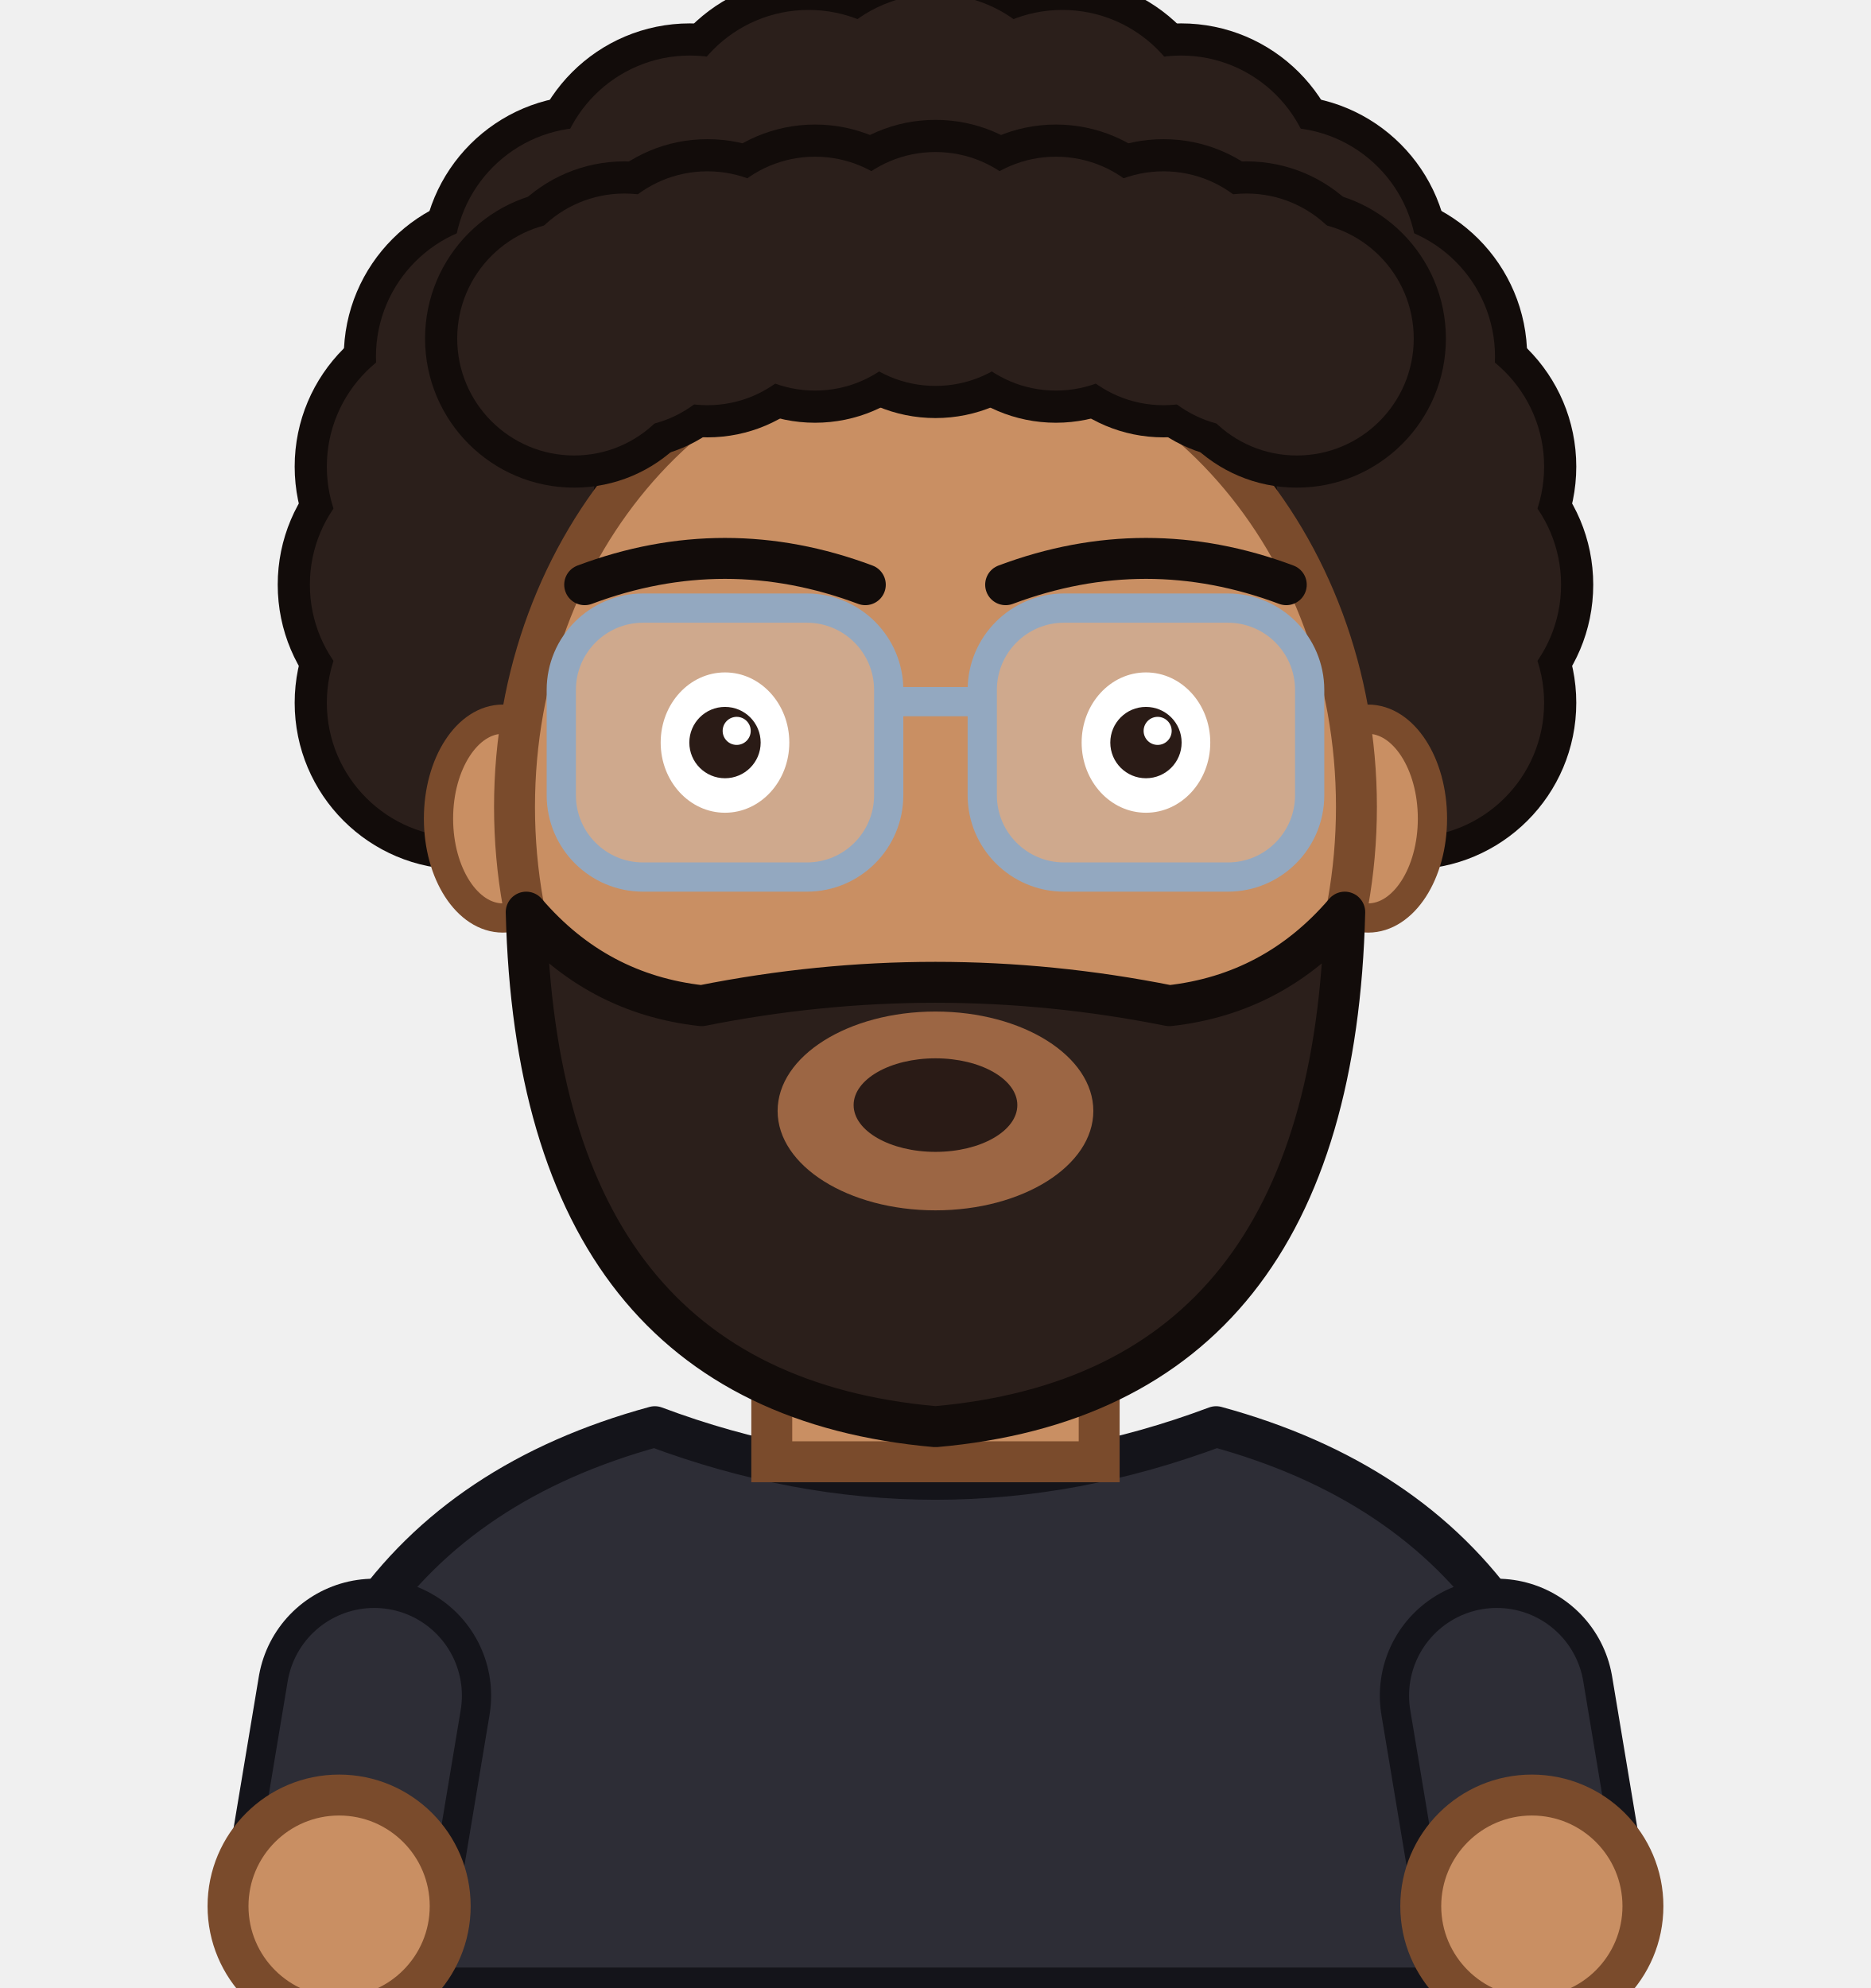
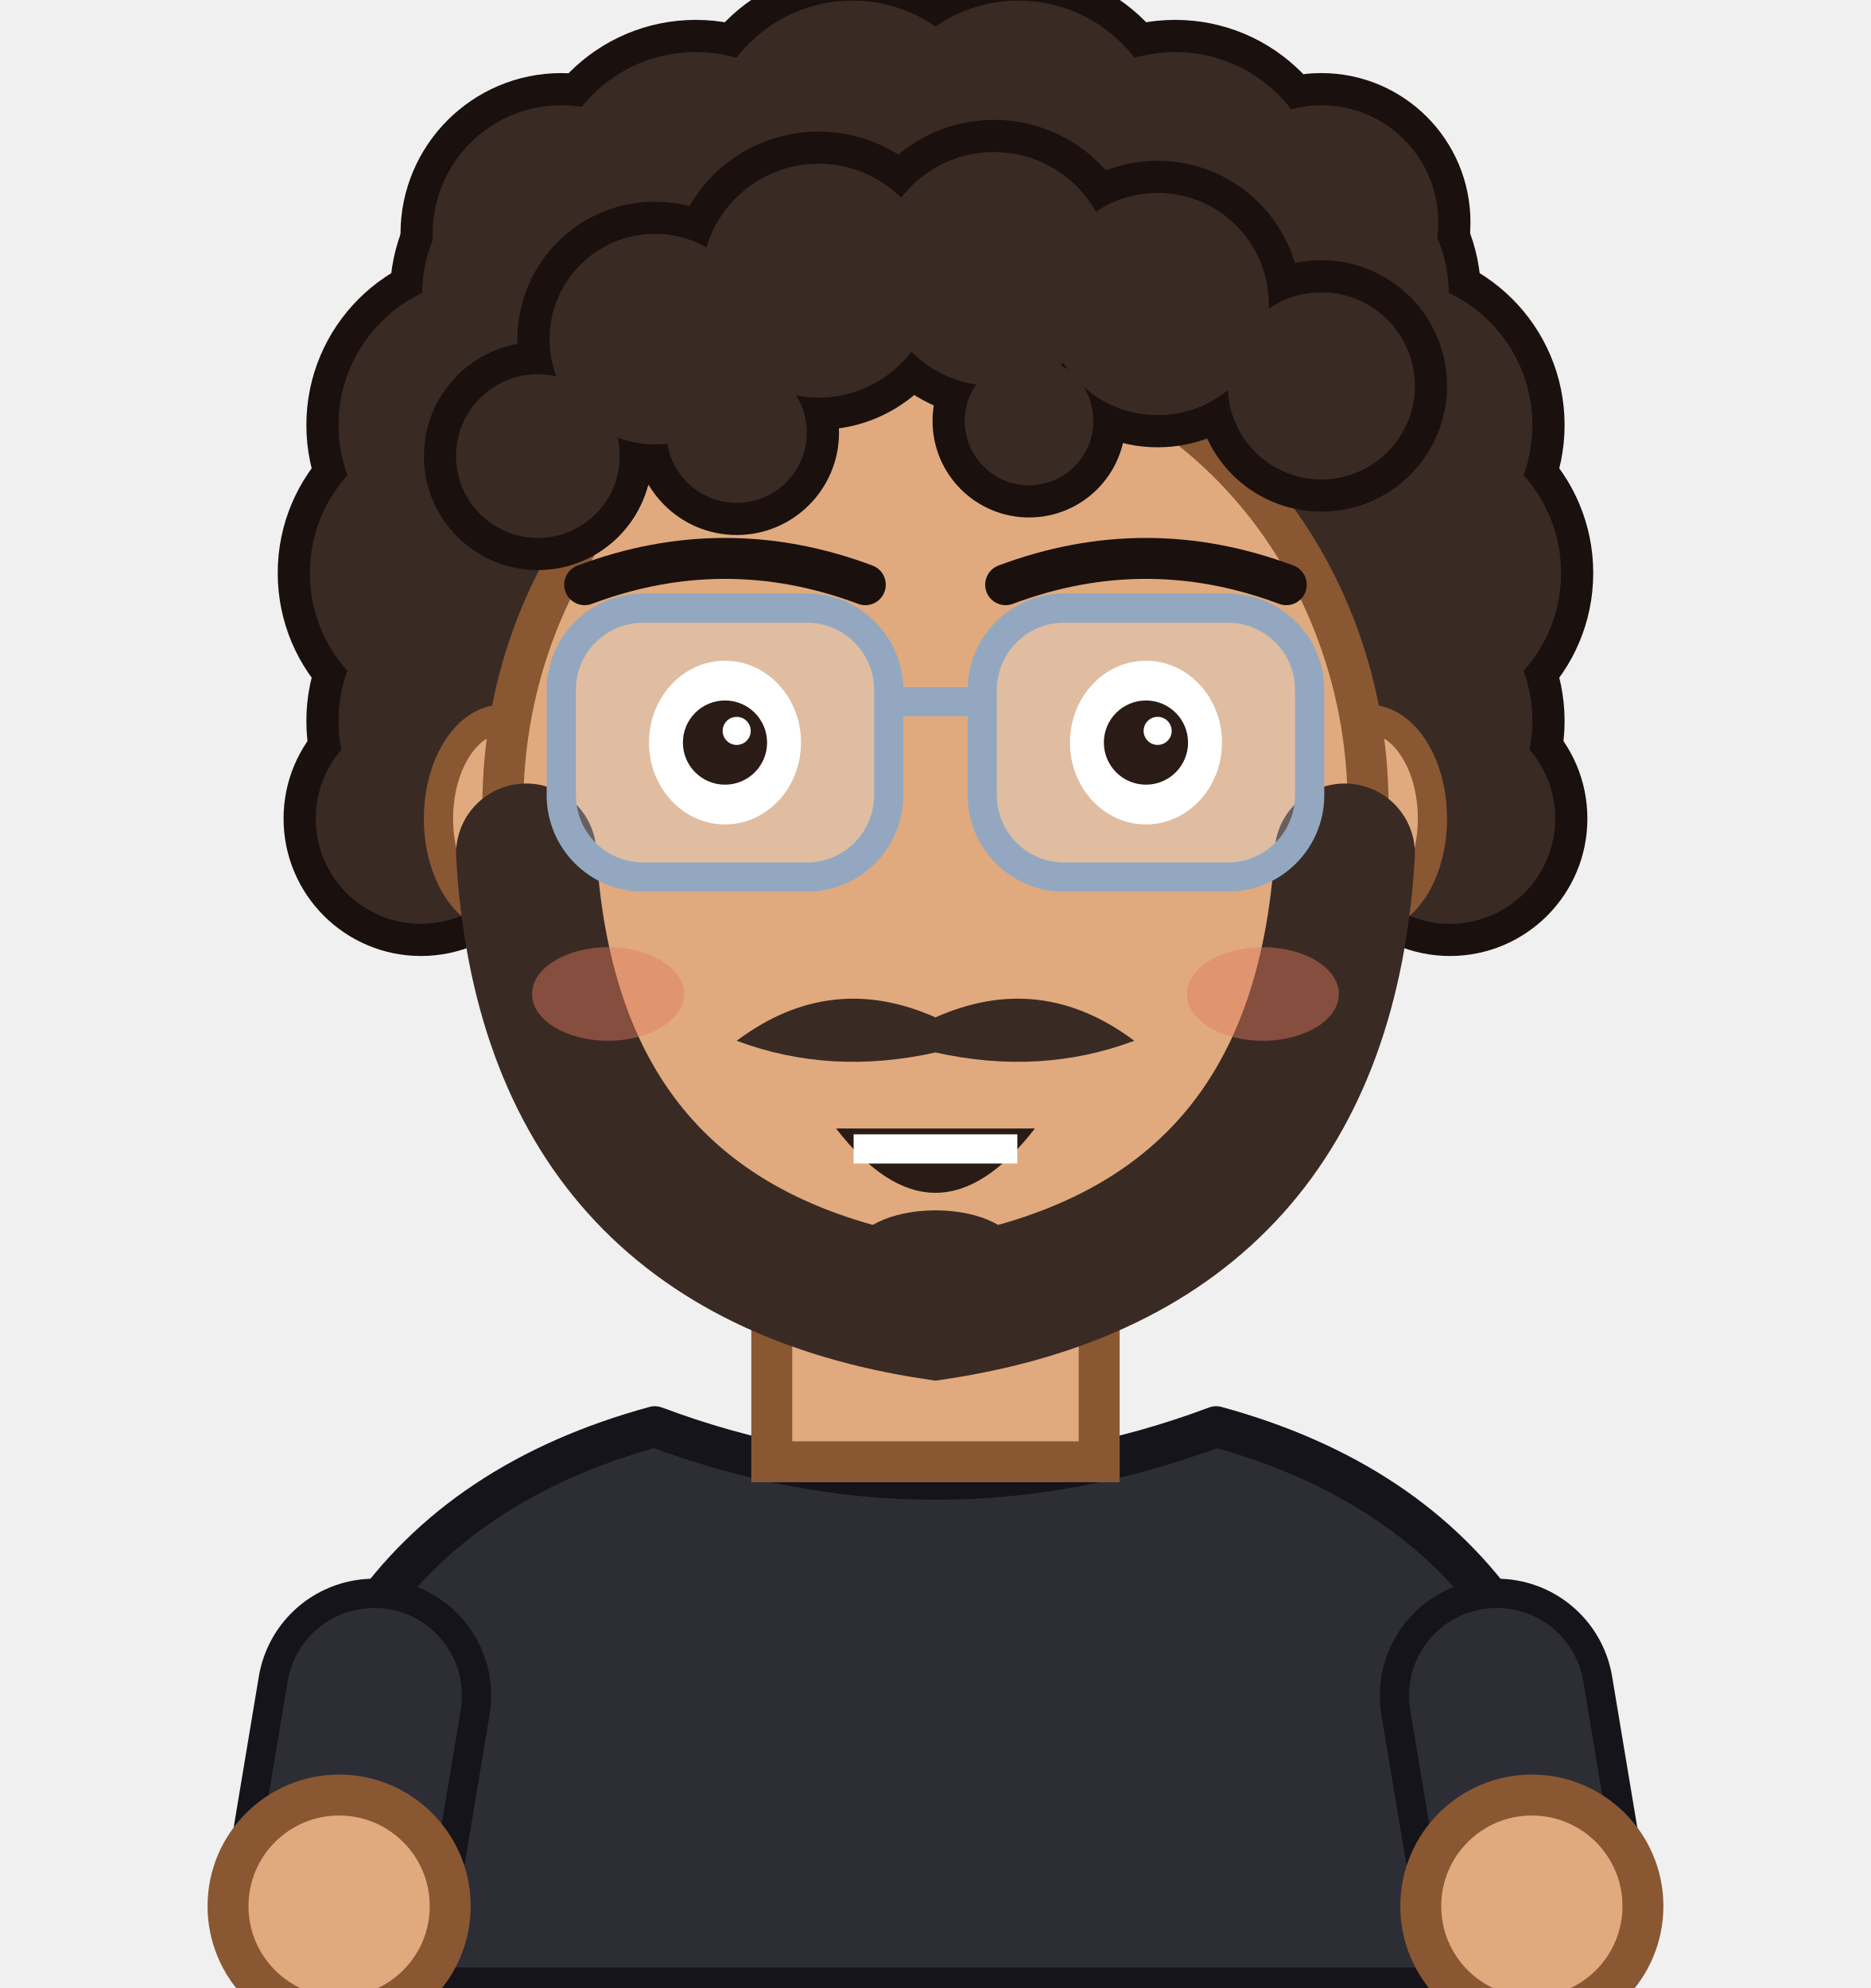
<svg xmlns="http://www.w3.org/2000/svg" viewBox="0 0 320 340" width="320" height="340">
  <g transform="rotate(0 160 250)">
-     <circle cx="78.9" cy="120.2" r="25" fill="#2B1F1B" stroke="#120C0A" stroke-width="7" />
-     <circle cx="76.0" cy="100.0" r="25" fill="#2B1F1B" stroke="#120C0A" stroke-width="7" />
-     <circle cx="78.9" cy="79.8" r="25" fill="#2B1F1B" stroke="#120C0A" stroke-width="7" />
-     <circle cx="87.3" cy="61.0" r="25" fill="#2B1F1B" stroke="#120C0A" stroke-width="7" />
-     <circle cx="100.6" cy="44.8" r="25" fill="#2B1F1B" stroke="#120C0A" stroke-width="7" />
-     <circle cx="118.0" cy="32.5" r="25" fill="#2B1F1B" stroke="#120C0A" stroke-width="7" />
-     <circle cx="138.3" cy="24.7" r="25" fill="#2B1F1B" stroke="#120C0A" stroke-width="7" />
-     <circle cx="160.0" cy="22.0" r="25" fill="#2B1F1B" stroke="#120C0A" stroke-width="7" />
-     <circle cx="181.7" cy="24.7" r="25" fill="#2B1F1B" stroke="#120C0A" stroke-width="7" />
-     <circle cx="202.0" cy="32.5" r="25" fill="#2B1F1B" stroke="#120C0A" stroke-width="7" />
-     <circle cx="219.4" cy="44.8" r="25" fill="#2B1F1B" stroke="#120C0A" stroke-width="7" />
-     <circle cx="232.7" cy="61.0" r="25" fill="#2B1F1B" stroke="#120C0A" stroke-width="7" />
-     <circle cx="241.1" cy="79.8" r="25" fill="#2B1F1B" stroke="#120C0A" stroke-width="7" />
-     <circle cx="244.0" cy="100.0" r="25" fill="#2B1F1B" stroke="#120C0A" stroke-width="7" />
-     <circle cx="241.1" cy="120.2" r="25" fill="#2B1F1B" stroke="#120C0A" stroke-width="7" />
-     <circle cx="78.9" cy="120.2" r="23" fill="#2B1F1B" />
-     <circle cx="76.0" cy="100.0" r="23" fill="#2B1F1B" />
-     <circle cx="78.9" cy="79.8" r="23" fill="#2B1F1B" />
-     <circle cx="87.3" cy="61.0" r="23" fill="#2B1F1B" />
-     <circle cx="100.6" cy="44.8" r="23" fill="#2B1F1B" />
-     <circle cx="118.0" cy="32.5" r="23" fill="#2B1F1B" />
-     <circle cx="138.3" cy="24.7" r="23" fill="#2B1F1B" />
-     <circle cx="160.0" cy="22.0" r="23" fill="#2B1F1B" />
-     <circle cx="181.7" cy="24.7" r="23" fill="#2B1F1B" />
-     <circle cx="202.0" cy="32.5" r="23" fill="#2B1F1B" />
-     <circle cx="219.4" cy="44.8" r="23" fill="#2B1F1B" />
-     <circle cx="232.7" cy="61.0" r="23" fill="#2B1F1B" />
-     <circle cx="241.1" cy="79.8" r="23" fill="#2B1F1B" />
-     <circle cx="244.0" cy="100.0" r="23" fill="#2B1F1B" />
-     <circle cx="241.1" cy="120.2" r="23" fill="#2B1F1B" />
+     <circle cx="82.9" cy="123.3" r="27" fill="#3A2A24" stroke="#1A100D" stroke-width="7" />
+     <circle cx="78.0" cy="98.0" r="27" fill="#3A2A24" stroke="#1A100D" stroke-width="7" />
+     <circle cx="82.9" cy="72.7" r="27" fill="#3A2A24" stroke="#1A100D" stroke-width="7" />
+     <circle cx="97.2" cy="50.4" r="27" fill="#3A2A24" stroke="#1A100D" stroke-width="7" />
+     <circle cx="119.0" cy="33.9" r="27" fill="#3A2A24" stroke="#1A100D" stroke-width="7" />
+     <circle cx="145.8" cy="25.1" r="27" fill="#3A2A24" stroke="#1A100D" stroke-width="7" />
+     <circle cx="174.2" cy="25.1" r="27" fill="#3A2A24" stroke="#1A100D" stroke-width="7" />
+     <circle cx="201.0" cy="33.9" r="27" fill="#3A2A24" stroke="#1A100D" stroke-width="7" />
+     <circle cx="222.8" cy="50.4" r="27" fill="#3A2A24" stroke="#1A100D" stroke-width="7" />
+     <circle cx="237.1" cy="72.7" r="27" fill="#3A2A24" stroke="#1A100D" stroke-width="7" />
+     <circle cx="242.0" cy="98.0" r="27" fill="#3A2A24" stroke="#1A100D" stroke-width="7" />
+     <circle cx="237.1" cy="123.3" r="27" fill="#3A2A24" stroke="#1A100D" stroke-width="7" />
+     <circle cx="72.0" cy="140.0" r="20" fill="#3A2A24" stroke="#1A100D" stroke-width="7" />
+     <circle cx="248.0" cy="140.0" r="20" fill="#3A2A24" stroke="#1A100D" stroke-width="7" />
+     <circle cx="96.0" cy="40.0" r="24" fill="#3A2A24" stroke="#1A100D" stroke-width="7" />
+     <circle cx="226.0" cy="38.0" r="22" fill="#3A2A24" stroke="#1A100D" stroke-width="7" />
+     <circle cx="82.9" cy="123.3" r="25" fill="#3A2A24" />
+     <circle cx="78.0" cy="98.0" r="25" fill="#3A2A24" />
+     <circle cx="82.9" cy="72.7" r="25" fill="#3A2A24" />
+     <circle cx="97.2" cy="50.4" r="25" fill="#3A2A24" />
+     <circle cx="119.0" cy="33.9" r="25" fill="#3A2A24" />
+     <circle cx="145.8" cy="25.1" r="25" fill="#3A2A24" />
+     <circle cx="174.2" cy="25.1" r="25" fill="#3A2A24" />
+     <circle cx="201.0" cy="33.9" r="25" fill="#3A2A24" />
+     <circle cx="222.8" cy="50.4" r="25" fill="#3A2A24" />
+     <circle cx="237.1" cy="72.7" r="25" fill="#3A2A24" />
+     <circle cx="242.0" cy="98.0" r="25" fill="#3A2A24" />
+     <circle cx="237.1" cy="123.3" r="25" fill="#3A2A24" />
+     <circle cx="72.0" cy="140.0" r="18" fill="#3A2A24" />
+     <circle cx="248.0" cy="140.0" r="18" fill="#3A2A24" />
+     <circle cx="96.0" cy="40.0" r="22" fill="#3A2A24" />
+     <circle cx="226.0" cy="38.0" r="20" fill="#3A2A24" />
    <path d="M46 340 Q46 262 112 244 Q160 262 208 244 Q274 262 274 340 Z" fill="#2D2D36" stroke="#14141A" stroke-width="7" stroke-linejoin="round" />
-     <rect x="132" y="210" width="56" height="40" fill="#C98F63" stroke="#7A4B2C" stroke-width="7" />
-     <ellipse cx="86" cy="140" rx="11" ry="17" fill="#C98F63" stroke="#7A4B2C" stroke-width="5" />
-     <ellipse cx="234" cy="140" rx="11" ry="17" fill="#C98F63" stroke="#7A4B2C" stroke-width="5" />
-     <ellipse cx="160" cy="138" rx="72" ry="82" fill="#C98F63" stroke="#7A4B2C" stroke-width="7" />
-     <path d="M90 156 Q92 238 160 244 Q228 238 230 156 Q218 170 200 172 Q160 164 120 172 Q102 170 90 156 Z" fill="#2B1F1B" stroke="#120C0A" stroke-width="7" stroke-linejoin="round" />
-     <ellipse cx="160" cy="190" rx="27" ry="17" fill="#9C6644" />
+     <rect x="132" y="210" width="56" height="40" fill="#E0AA7E" stroke="#8A5733" stroke-width="7" />
+     <ellipse cx="86" cy="140" rx="11" ry="17" fill="#E0AA7E" stroke="#8A5733" stroke-width="5" />
+     <ellipse cx="234" cy="140" rx="11" ry="17" fill="#E0AA7E" stroke="#8A5733" stroke-width="5" />
+     <ellipse cx="160" cy="138" rx="74" ry="80" fill="#E0AA7E" stroke="#8A5733" stroke-width="7" />
+     <path d="M90 146 Q94 214 160 224 Q226 214 230 146" fill="none" stroke="#3A2A24" stroke-width="24" stroke-linecap="round" />
+     <path d="M126 178 Q142 166 160 174 Q178 166 194 178 Q178 184 160 180 Q142 184 126 178 Z" fill="#3A2A24" />
+     <ellipse cx="160" cy="214" rx="14" ry="7" fill="#3A2A24" />
+     <ellipse cx="104" cy="170" rx="13" ry="8" fill="#E0795F" opacity=".45" />
+     <ellipse cx="216" cy="170" rx="13" ry="8" fill="#E0795F" opacity=".45" />
    <rect x="96" y="104" width="56" height="46" rx="14" fill="#DDEBFA" fill-opacity=".28" stroke="#93A8C0" stroke-width="5" />
    <rect x="168" y="104" width="56" height="46" rx="14" fill="#DDEBFA" fill-opacity=".28" stroke="#93A8C0" stroke-width="5" />
    <path d="M152 120 H168" stroke="#93A8C0" stroke-width="5" />
-     <ellipse cx="124" cy="127" rx="11" ry="12" fill="#fff" />
-     <circle cx="124" cy="127" r="6.1" fill="#2A1B16" />
+     <ellipse cx="124" cy="127" rx="13" ry="14" fill="#fff" />
+     <circle cx="124" cy="127" r="7.2" fill="#2A1B16" />
    <circle cx="126" cy="125" r="2.4" fill="#fff" />
-     <ellipse cx="196" cy="127" rx="11" ry="12" fill="#fff" />
-     <circle cx="196" cy="127" r="6.1" fill="#2A1B16" />
+     <ellipse cx="196" cy="127" rx="13" ry="14" fill="#fff" />
+     <circle cx="196" cy="127" r="7.2" fill="#2A1B16" />
    <circle cx="198" cy="125" r="2.4" fill="#fff" />
-     <path d="M100 100 Q124 91 148 100" fill="none" stroke="#120C0A" stroke-width="7" stroke-linecap="round" />
-     <path d="M172 100 Q196 91 220 100" fill="none" stroke="#120C0A" stroke-width="7" stroke-linecap="round" />
-     <ellipse cx="160" cy="189" rx="14" ry="8" fill="#2A1B16" />
-     <circle cx="98.2" cy="57.9" r="22" fill="#2B1F1B" stroke="#120C0A" stroke-width="7" />
-     <circle cx="106.8" cy="53.1" r="22" fill="#2B1F1B" stroke="#120C0A" stroke-width="7" />
-     <circle cx="121.0" cy="49.3" r="22" fill="#2B1F1B" stroke="#120C0A" stroke-width="7" />
-     <circle cx="139.4" cy="46.8" r="22" fill="#2B1F1B" stroke="#120C0A" stroke-width="7" />
-     <circle cx="160.0" cy="46.0" r="22" fill="#2B1F1B" stroke="#120C0A" stroke-width="7" />
-     <circle cx="180.6" cy="46.8" r="22" fill="#2B1F1B" stroke="#120C0A" stroke-width="7" />
-     <circle cx="199.0" cy="49.3" r="22" fill="#2B1F1B" stroke="#120C0A" stroke-width="7" />
-     <circle cx="213.2" cy="53.1" r="22" fill="#2B1F1B" stroke="#120C0A" stroke-width="7" />
-     <circle cx="221.8" cy="57.9" r="22" fill="#2B1F1B" stroke="#120C0A" stroke-width="7" />
-     <circle cx="98.2" cy="57.9" r="20" fill="#2B1F1B" />
-     <circle cx="106.8" cy="53.1" r="20" fill="#2B1F1B" />
-     <circle cx="121.0" cy="49.3" r="20" fill="#2B1F1B" />
-     <circle cx="139.4" cy="46.8" r="20" fill="#2B1F1B" />
-     <circle cx="160.0" cy="46.0" r="20" fill="#2B1F1B" />
-     <circle cx="180.6" cy="46.8" r="20" fill="#2B1F1B" />
-     <circle cx="199.0" cy="49.3" r="20" fill="#2B1F1B" />
-     <circle cx="213.2" cy="53.1" r="20" fill="#2B1F1B" />
-     <circle cx="221.8" cy="57.9" r="20" fill="#2B1F1B" />
+     <path d="M100 100 Q124 91 148 100" fill="none" stroke="#1A100D" stroke-width="7" stroke-linecap="round" />
+     <path d="M172 100 Q196 91 220 100" fill="none" stroke="#1A100D" stroke-width="7" stroke-linecap="round" />
+     <path d="M143 193 Q160 215 177 193 Z" fill="#2A1B16" />
+     <path d="M146 194 H174 V199 H146 Z" fill="#fff" />
+     <circle cx="112.0" cy="58.0" r="20" fill="#3A2A24" stroke="#1A100D" stroke-width="7" />
+     <circle cx="140.0" cy="48.0" r="22" fill="#3A2A24" stroke="#1A100D" stroke-width="7" />
+     <circle cx="170.0" cy="46.0" r="22" fill="#3A2A24" stroke="#1A100D" stroke-width="7" />
+     <circle cx="198.0" cy="52.0" r="21" fill="#3A2A24" stroke="#1A100D" stroke-width="7" />
+     <circle cx="226.0" cy="66.0" r="18" fill="#3A2A24" stroke="#1A100D" stroke-width="7" />
+     <circle cx="92.0" cy="78.0" r="16" fill="#3A2A24" stroke="#1A100D" stroke-width="7" />
+     <circle cx="126.0" cy="74.0" r="14" fill="#3A2A24" stroke="#1A100D" stroke-width="7" />
+     <circle cx="176.0" cy="72.0" r="13" fill="#3A2A24" stroke="#1A100D" stroke-width="7" />
+     <circle cx="112.0" cy="58.0" r="18" fill="#3A2A24" />
+     <circle cx="140.0" cy="48.0" r="20" fill="#3A2A24" />
+     <circle cx="170.0" cy="46.0" r="20" fill="#3A2A24" />
+     <circle cx="198.0" cy="52.0" r="19" fill="#3A2A24" />
+     <circle cx="226.0" cy="66.0" r="16" fill="#3A2A24" />
+     <circle cx="92.0" cy="78.0" r="14" fill="#3A2A24" />
+     <circle cx="126.0" cy="74.0" r="12" fill="#3A2A24" />
+     <circle cx="176.0" cy="72.0" r="11" fill="#3A2A24" />
    <path d="M64 290 L58 326" stroke="#14141A" stroke-width="40" stroke-linecap="round" />
    <path d="M64 290 L58 326" stroke="#2D2D36" stroke-width="30" stroke-linecap="round" />
-     <circle cx="58" cy="326" r="19" fill="#C98F63" stroke="#7A4B2C" stroke-width="7" />
+     <circle cx="58" cy="326" r="19" fill="#E0AA7E" stroke="#8A5733" stroke-width="7" />
    <path d="M256 290 L262 326" stroke="#14141A" stroke-width="40" stroke-linecap="round" />
    <path d="M256 290 L262 326" stroke="#2D2D36" stroke-width="30" stroke-linecap="round" />
-     <circle cx="262" cy="326" r="19" fill="#C98F63" stroke="#7A4B2C" stroke-width="7" />
+     <circle cx="262" cy="326" r="19" fill="#E0AA7E" stroke="#8A5733" stroke-width="7" />
  </g>
</svg>
